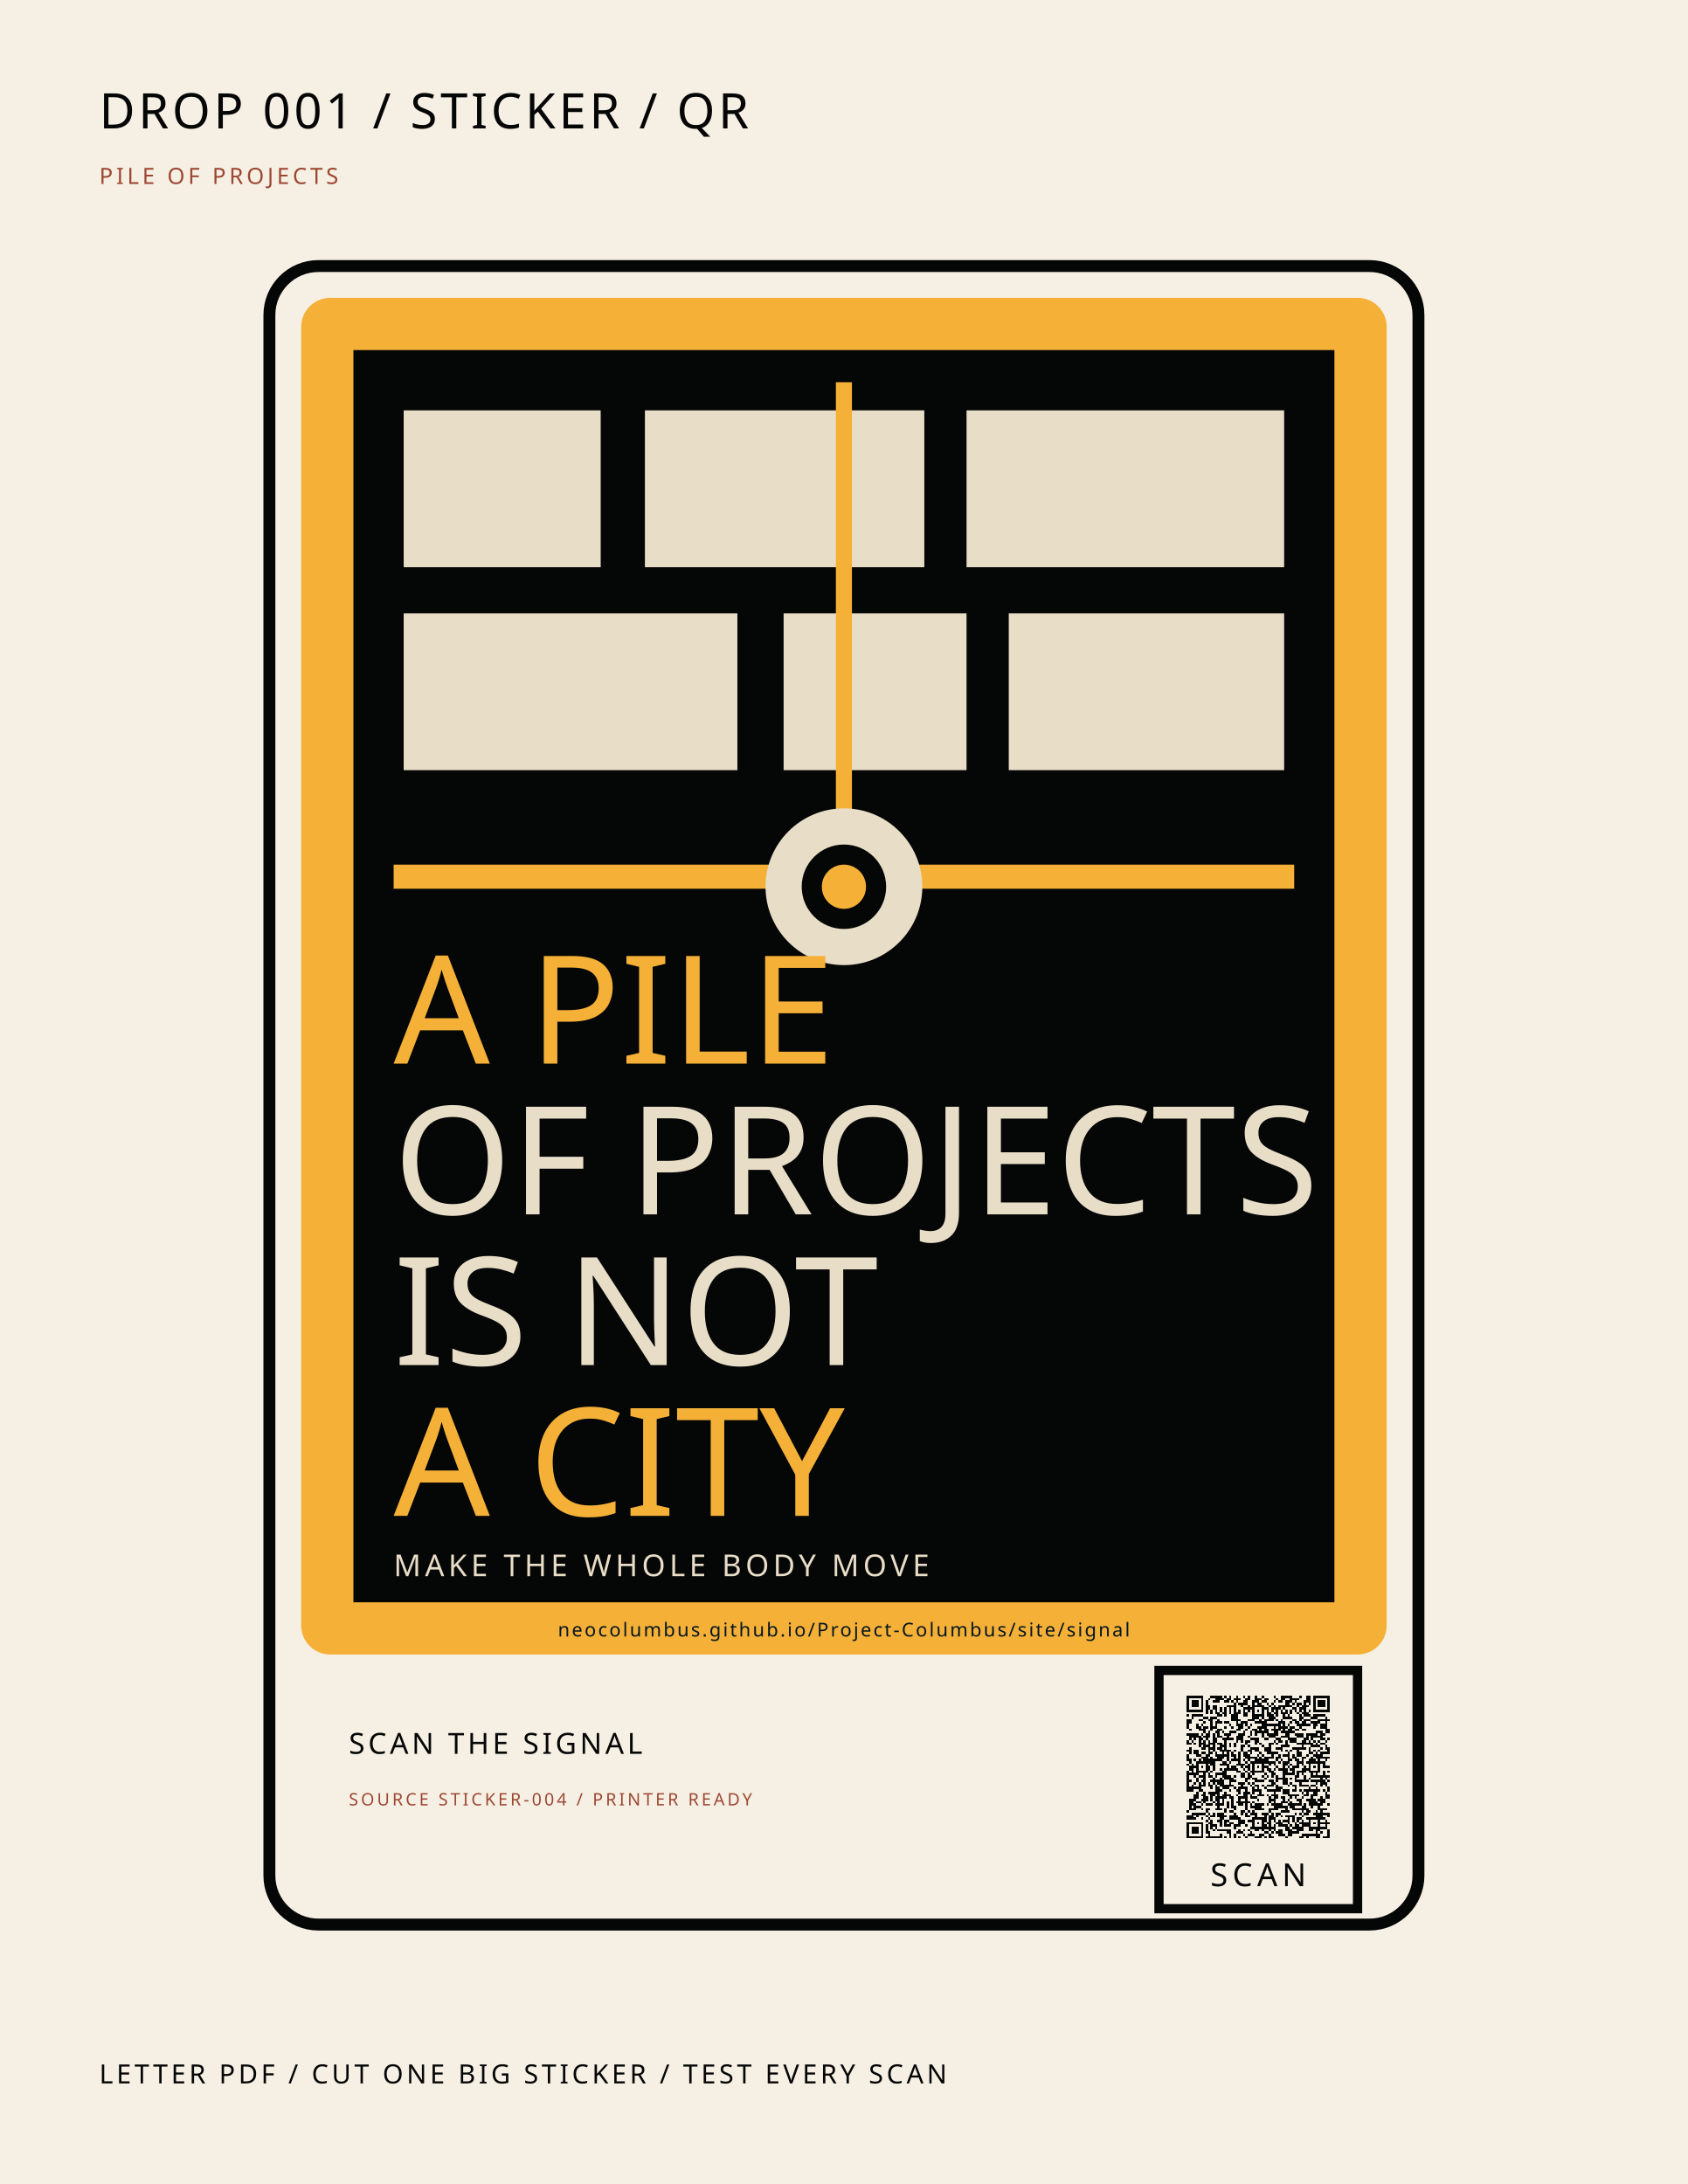
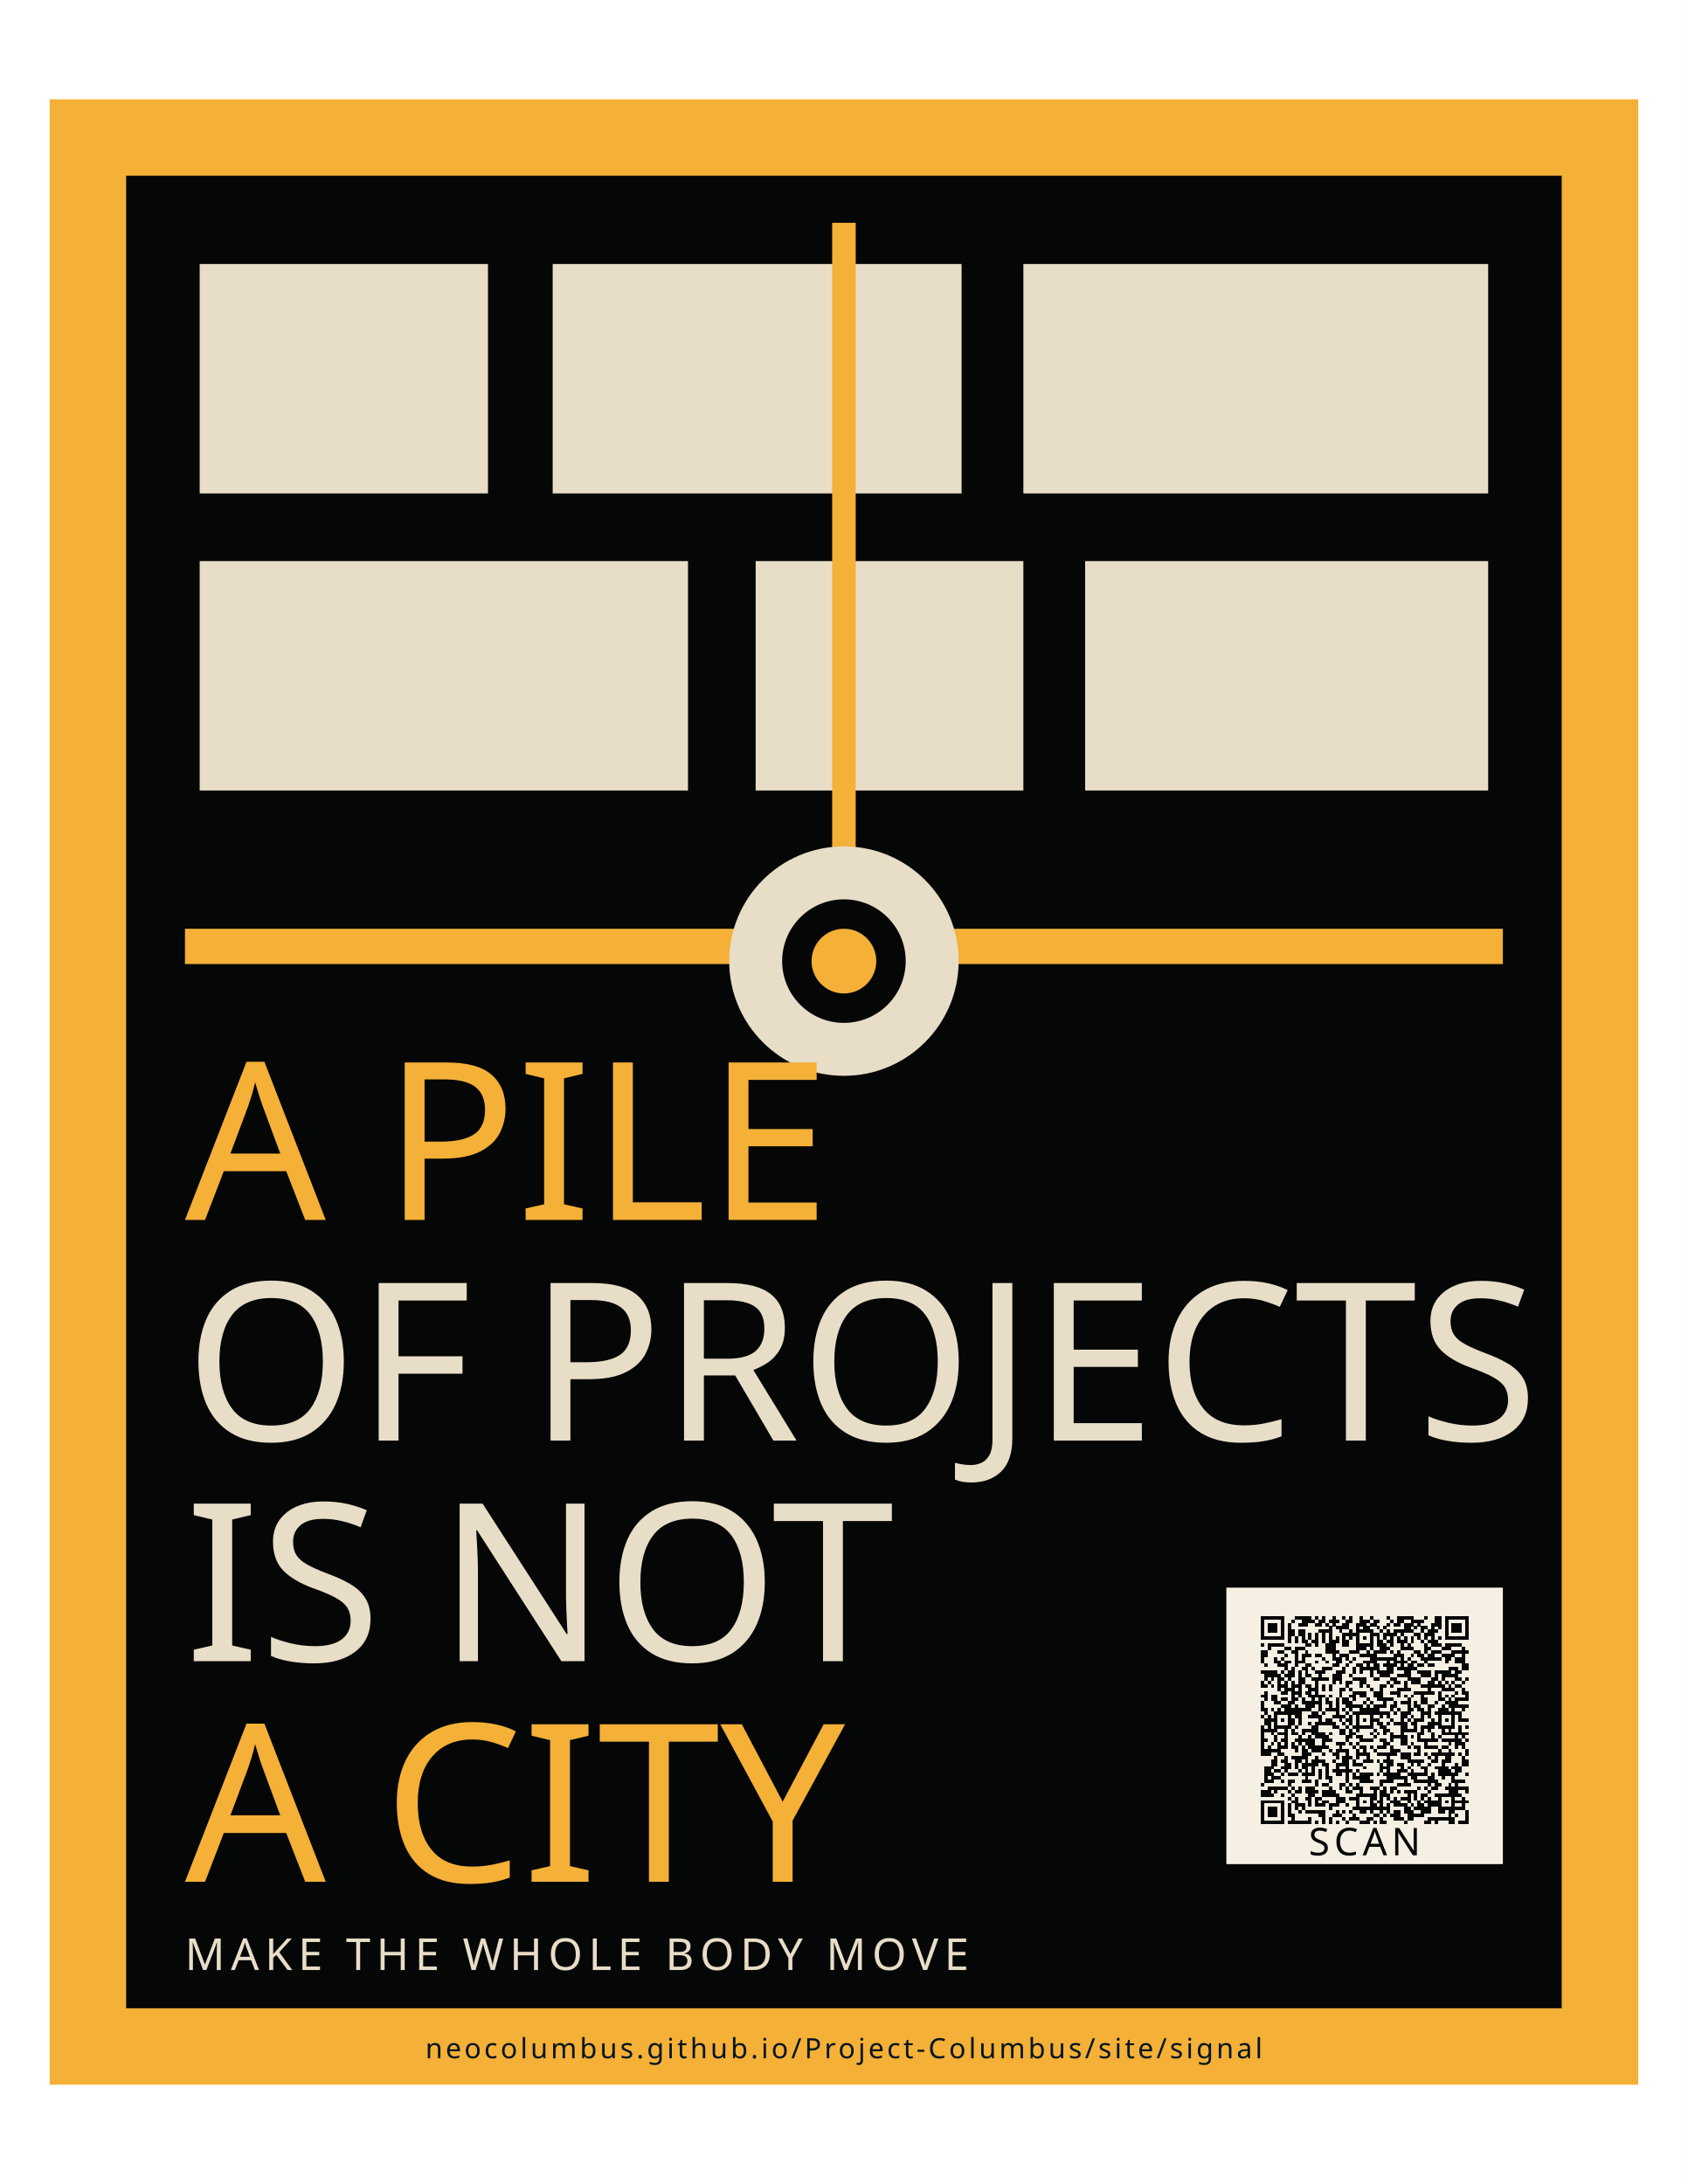
<svg xmlns="http://www.w3.org/2000/svg" viewBox="0 0 2550 3300" role="img" aria-labelledby="title desc">
  <defs>
    <clipPath id="single-poster">
-       <rect width="1640" height="2050" rx="44" />
+       <rect width="1080" height="1350" />
    </clipPath>
-     <g id="single-frame">
-       <rect x="-48" y="-48" width="1736" height="2506" rx="74" fill="#F6F0E4" />
-       <rect x="-48" y="-48" width="1736" height="2506" rx="74" fill="none" stroke="#050606" stroke-width="18" />
-     </g>
-     <g id="single-qr">
-       <rect width="300" height="360" fill="#F6F0E4" stroke="#050606" stroke-width="14" />
-       <g transform="translate(28 24) scale(3.536232)" shape-rendering="crispEdges">
-         <rect width="69" height="69" fill="#F6F0E4" />
-         <path stroke="#050606" d="M4 4.5h7m3 0h5m1 0h1m1 0h1m2 0h1m2 0h1m1 0h1m2 0h1m2 0h1m4 0h1m2 0h5m3 0h1m2 0h2m1 0h7M4 5.5h1m5 0h1m2 0h1m2 0h4m1 0h2m1 0h3m2 0h2m2 0h3m1 0h2m3 0h1m1 0h2m2 0h4m3 0h2m1 0h1m5 0h1M4 6.5h1m1 0h3m1 0h1m1 0h1m2 0h3m2 0h2m1 0h1m1 0h1m2 0h2m2 0h3m1 0h2m3 0h1m1 0h2m1 0h3m1 0h1m3 0h3m1 0h1m1 0h3m1 0h1M4 7.5h1m1 0h3m1 0h1m1 0h1m11 0h1m1 0h4m2 0h1m1 0h2m2 0h1m1 0h1m5 0h2m1 0h1m1 0h2m1 0h1m1 0h1m1 0h1m1 0h3m1 0h1M4 8.5h1m1 0h3m1 0h1m1 0h2m1 0h2m4 0h4m2 0h1m2 0h1m1 0h5m2 0h1m1 0h1m1 0h6m2 0h1m1 0h3m2 0h1m1 0h3m1 0h1M4 9.5h1m5 0h1m1 0h2m1 0h2m1 0h1m1 0h1m1 0h1m1 0h1m3 0h5m3 0h3m1 0h4m1 0h1m3 0h2m1 0h3m3 0h1m5 0h1M4 10.5h7m1 0h1m1 0h1m1 0h1m1 0h1m1 0h1m1 0h1m1 0h1m1 0h1m1 0h1m1 0h1m1 0h1m1 0h1m1 0h1m1 0h1m1 0h1m1 0h1m1 0h1m1 0h1m1 0h1m1 0h1m1 0h1m1 0h1m1 0h1m1 0h7M12 11.5h1m1 0h1m1 0h2m1 0h2m1 0h1m1 0h3m1 0h2m2 0h1m3 0h1m1 0h2m1 0h2m1 0h3m1 0h1m2 0h1m1 0h3M4 12.5h1m1 0h5m6 0h2m1 0h1m2 0h3m2 0h2m2 0h5m1 0h3m1 0h1m2 0h1m1 0h1m4 0h1m1 0h3m1 0h5M6 13.5h1m4 0h2m1 0h3m6 0h3m6 0h3m1 0h1m2 0h3m3 0h4m3 0h2m3 0h3m3 0h1M4 14.5h2m3 0h2m2 0h2m2 0h1m5 0h4m3 0h3m2 0h1m1 0h4m1 0h1m1 0h1m4 0h2m1 0h1m1 0h3m3 0h5M4 15.5h2m5 0h1m2 0h1m1 0h3m1 0h2m3 0h1m1 0h3m3 0h5m5 0h3m2 0h1m1 0h2m1 0h2m2 0h4m2 0h1M4 16.5h1m3 0h1m1 0h1m3 0h1m1 0h1m5 0h1m2 0h3m1 0h1m1 0h1m4 0h8m1 0h1m1 0h1m3 0h6m1 0h2m1 0h3M4 17.5h1m3 0h2m1 0h2m1 0h3m3 0h1m2 0h1m2 0h2m2 0h1m3 0h4m3 0h1m1 0h4m1 0h2m2 0h1m5 0h1m2 0h3M5 18.5h1m3 0h3m2 0h1m2 0h2m6 0h2m2 0h1m2 0h2m1 0h1m1 0h2m1 0h4m1 0h1m1 0h2m1 0h2m1 0h2m8 0h2M11 19.5h1m1 0h1m2 0h2m1 0h1m2 0h3m3 0h1m2 0h1m1 0h6m2 0h2m1 0h6m9 0h3m1 0h2M4 20.5h5m1 0h1m1 0h2m1 0h1m1 0h1m2 0h3m3 0h3m2 0h1m1 0h1m2 0h1m1 0h5m3 0h2m2 0h4m1 0h5m1 0h2M5 21.5h5m1 0h3m1 0h1m1 0h2m2 0h1m3 0h3m2 0h1m5 0h1m2 0h3m2 0h4m3 0h3m1 0h1m1 0h5M5 22.5h1m1 0h1m1 0h2m1 0h1m2 0h2m2 0h5m1 0h3m3 0h4m2 0h2m3 0h2m3 0h4m3 0h2m1 0h1m3 0h2m1 0h1M4 23.5h1m1 0h1m2 0h1m1 0h1m1 0h1m1 0h2m3 0h1m4 0h1m1 0h1m1 0h2m2 0h2m6 0h1m1 0h2m1 0h1m1 0h3m2 0h2m1 0h1m1 0h1m1 0h1m2 0h1M4 24.5h2m1 0h1m1 0h3m1 0h3m1 0h2m1 0h1m1 0h1m1 0h1m4 0h1m3 0h1m1 0h1m3 0h2m1 0h1m3 0h1m4 0h7m1 0h1m1 0h2M9 25.5h1m1 0h3m1 0h1m2 0h3m1 0h1m1 0h1m2 0h2m1 0h1m5 0h1m2 0h1m4 0h4m5 0h1m3 0h4m2 0h1M5 26.5h1m4 0h2m1 0h3m1 0h2m1 0h1m6 0h1m3 0h4m2 0h3m2 0h3m4 0h6m1 0h1m4 0h1m1 0h2M4 27.5h2m1 0h2m4 0h1m1 0h1m2 0h5m1 0h1m2 0h1m2 0h2m1 0h2m2 0h3m4 0h1m1 0h1m1 0h1m2 0h1m4 0h1m1 0h1m1 0h1m3 0h1M5 28.5h1m1 0h2m1 0h2m1 0h2m1 0h1m2 0h1m1 0h1m1 0h1m2 0h1m1 0h2m1 0h1m3 0h1m2 0h5m4 0h1m3 0h2m3 0h2m1 0h1m1 0h4M4 29.5h1m3 0h2m2 0h2m2 0h6m1 0h2m1 0h1m1 0h3m3 0h1m1 0h1m3 0h1m2 0h1m1 0h3m1 0h1m1 0h2m2 0h1m2 0h4M4 30.5h1m5 0h3m1 0h1m2 0h3m1 0h1m2 0h1m1 0h1m2 0h5m1 0h1m1 0h4m1 0h2m3 0h1m1 0h2m2 0h2m2 0h1m1 0h6M4 31.5h2m1 0h1m1 0h1m1 0h8m2 0h1m1 0h4m1 0h1m1 0h1m2 0h6m3 0h1m1 0h1m2 0h2m1 0h2m1 0h1m2 0h3m1 0h1m2 0h1M5 32.5h1m2 0h8m3 0h2m1 0h1m3 0h1m2 0h1m1 0h11m1 0h1m1 0h3m3 0h3m1 0h8M4 33.5h1m1 0h1m1 0h1m3 0h1m1 0h2m2 0h4m3 0h4m1 0h1m1 0h1m3 0h1m2 0h1m1 0h1m3 0h2m1 0h1m2 0h1m1 0h1m2 0h1m3 0h1m1 0h1M5 34.5h4m1 0h1m1 0h2m1 0h1m5 0h1m1 0h2m2 0h1m1 0h2m1 0h1m1 0h1m1 0h3m3 0h1m2 0h1m1 0h1m1 0h3m2 0h1m1 0h1m1 0h1m1 0h1m1 0h3M5 35.5h2m1 0h1m3 0h2m1 0h1m2 0h1m1 0h6m2 0h1m1 0h1m1 0h1m3 0h1m1 0h2m1 0h1m1 0h4m1 0h2m3 0h4m3 0h1M4 36.5h1m1 0h1m1 0h5m1 0h1m4 0h2m4 0h2m2 0h1m1 0h6m2 0h2m4 0h2m2 0h1m1 0h4m1 0h5m1 0h1m1 0h1M4 37.5h5m2 0h1m1 0h1m2 0h5m6 0h2m1 0h1m1 0h1m4 0h1m2 0h2m3 0h5m1 0h1m1 0h1m3 0h1m1 0h1m2 0h1M4 38.5h1m2 0h1m1 0h3m1 0h2m1 0h1m2 0h4m1 0h1m2 0h2m1 0h2m4 0h1m1 0h1m1 0h1m1 0h1m2 0h1m4 0h2m2 0h1m2 0h8M4 39.5h1m3 0h1m2 0h1m3 0h1m2 0h1m1 0h4m5 0h2m1 0h2m3 0h1m4 0h5m1 0h1m1 0h1m3 0h1m1 0h1m4 0h1m1 0h1M4 40.5h2m2 0h1m1 0h2m2 0h6m2 0h3m4 0h1m3 0h4m2 0h2m1 0h1m2 0h2m3 0h6m1 0h6m1 0h1M4 41.5h1m2 0h1m1 0h1m1 0h1m1 0h1m1 0h1m1 0h3m2 0h1m3 0h3m1 0h1m1 0h1m7 0h2m3 0h2m1 0h1m3 0h1m6 0h1m1 0h3M4 42.5h1m1 0h1m2 0h3m1 0h2m1 0h1m1 0h6m3 0h1m3 0h1m1 0h2m1 0h1m1 0h3m1 0h1m4 0h1m1 0h2m1 0h4m1 0h2m2 0h1m1 0h1M4 43.5h6m4 0h1m1 0h2m1 0h3m2 0h1m1 0h4m2 0h1m1 0h1m2 0h1m4 0h3m5 0h1m5 0h1m2 0h1m4 0h1M4 44.5h3m2 0h2m5 0h3m3 0h1m2 0h2m2 0h1m2 0h4m2 0h6m1 0h3m1 0h2m1 0h1m1 0h7m1 0h1m1 0h1M8 45.5h1m2 0h1m1 0h5m2 0h1m5 0h1m1 0h3m1 0h1m2 0h1m5 0h1m3 0h3m5 0h1m1 0h1m2 0h2m3 0h1M7 46.5h2m1 0h2m2 0h2m1 0h1m1 0h4m2 0h1m2 0h2m1 0h1m2 0h3m1 0h1m1 0h3m4 0h5m2 0h2m1 0h3m3 0h2M7 47.5h2m2 0h2m1 0h1m1 0h5m1 0h2m2 0h4m1 0h3m5 0h1m1 0h2m1 0h2m2 0h1m1 0h1m2 0h1m3 0h1m3 0h1m1 0h2M5 48.5h3m2 0h3m1 0h1m1 0h2m1 0h1m3 0h1m2 0h1m2 0h1m4 0h1m4 0h3m3 0h1m1 0h1m3 0h2m2 0h4m1 0h3M5 49.5h2m1 0h2m1 0h1m3 0h1m1 0h1m1 0h1m1 0h1m1 0h1m1 0h6m1 0h1m6 0h1m1 0h1m2 0h3m1 0h1m3 0h1m3 0h4m1 0h2M5 50.5h3m2 0h1m1 0h3m1 0h4m1 0h1m1 0h1m2 0h2m1 0h1m1 0h1m1 0h4m1 0h1m1 0h5m2 0h6m1 0h1m1 0h6m2 0h1M5 51.5h1m1 0h3m7 0h1m3 0h1m1 0h2m4 0h1m1 0h5m5 0h6m1 0h2m3 0h2m2 0h1m2 0h1M5 52.5h3m2 0h1m1 0h2m2 0h3m1 0h1m3 0h1m4 0h1m3 0h4m2 0h4m3 0h1m2 0h7m4 0h4M4 53.5h1m7 0h1m7 0h1m1 0h2m3 0h2m1 0h1m1 0h1m6 0h1m4 0h4m5 0h1m1 0h2m2 0h1m1 0h1M6 54.5h6m1 0h1m1 0h1m1 0h3m4 0h1m2 0h1m1 0h1m1 0h3m2 0h3m1 0h1m1 0h2m6 0h1m1 0h1m1 0h2m2 0h7M4 55.5h3m1 0h1m3 0h1m1 0h2m1 0h4m1 0h4m3 0h2m2 0h1m3 0h1m1 0h2m1 0h1m1 0h1m1 0h4m3 0h1m5 0h3m2 0h1M4 56.5h4m2 0h1m2 0h1m4 0h2m2 0h5m5 0h6m1 0h3m5 0h1m1 0h1m1 0h2m2 0h8M12 57.5h1m1 0h1m2 0h2m1 0h2m4 0h3m1 0h3m3 0h2m1 0h1m1 0h1m1 0h1m1 0h3m1 0h1m1 0h1m1 0h1m2 0h1m3 0h1m2 0h1M4 58.5h7m2 0h2m3 0h1m1 0h1m1 0h2m2 0h3m3 0h1m1 0h1m1 0h1m1 0h2m2 0h3m2 0h1m2 0h1m1 0h5m1 0h1m1 0h5M4 59.5h1m5 0h1m1 0h1m1 0h3m1 0h1m1 0h3m1 0h3m2 0h1m2 0h1m3 0h2m1 0h1m1 0h1m1 0h4m1 0h1m1 0h2m1 0h4m3 0h1m2 0h1M4 60.5h1m1 0h3m1 0h1m1 0h1m1 0h1m1 0h1m7 0h1m6 0h11m4 0h2m1 0h5m2 0h8M4 61.5h1m1 0h3m1 0h1m1 0h1m2 0h1m1 0h6m3 0h1m1 0h1m1 0h1m2 0h2m1 0h1m2 0h1m1 0h1m1 0h2m1 0h3m2 0h3m2 0h2m1 0h2m3 0h1M4 62.5h1m1 0h3m1 0h1m1 0h2m7 0h2m2 0h3m3 0h1m5 0h2m1 0h1m1 0h3m2 0h5m7 0h1m1 0h1m2 0h1M4 63.5h1m5 0h1m2 0h1m4 0h1m3 0h1m1 0h1m3 0h1m1 0h3m2 0h2m2 0h1m3 0h3m1 0h2m4 0h8m3 0h1M4 64.5h7m1 0h7m1 0h1m1 0h1m1 0h1m1 0h1m2 0h1m3 0h3m1 0h1m1 0h2m5 0h1m5 0h2m1 0h1m3 0h2m1 0h3" />
-       </g>
-       <text x="150" y="326" text-anchor="middle" fill="#050606" font-family="Arial Black, Impact, sans-serif" font-size="48" letter-spacing="7">SCAN</text>
-     </g>
  </defs>
-   <rect width="2550" height="3300" fill="#F6F0E4" />
-   <text x="150" y="194" fill="#050606" font-family="Arial Black, Impact, sans-serif" font-size="74" letter-spacing="5">DROP 001 / STICKER / QR</text>
-   <text x="150" y="278" fill="#9D4732" font-family="Arial Black, Impact, sans-serif" font-size="34" letter-spacing="5">PILE OF PROJECTS</text>
-   <g transform="translate(455 450)">
-     <use href="#single-frame" />
+   <rect width="2550" height="3300" fill="#FFFFFF" />
+   <g transform="translate(75 150) scale(2.222222)">
    <g clip-path="url(#single-poster)">
-       <g transform="matrix(1.518519 0 0 1.518519 0 0)">
+       <g transform="matrix(1 0 0 1 0 0)">
        <rect width="1080" height="1350" fill="#F4B037" />
        <rect x="52" y="52" width="976" height="1246" fill="#050606" />
        <g fill="#E8DDC7">
          <rect x="102" y="112" width="196" height="156" />
          <rect x="342" y="112" width="278" height="156" />
          <rect x="662" y="112" width="316" height="156" />
          <rect x="102" y="314" width="332" height="156" />
          <rect x="480" y="314" width="182" height="156" />
          <rect x="704" y="314" width="274" height="156" />
        </g>
        <path d="M92 576 H988" stroke="#F4B037" stroke-width="24" />
        <path d="M540 84 V586" stroke="#F4B037" stroke-width="16" />
        <circle cx="540" cy="586" r="78" fill="#E8DDC7" />
        <circle cx="540" cy="586" r="42" fill="#050606" />
        <circle cx="540" cy="586" r="22" fill="#F4B037" />
        <text x="92" y="762" fill="#F4B037" font-family="Impact, Arial Black, sans-serif" font-size="150">A PILE</text>
        <text x="92" y="912" fill="#E8DDC7" font-family="Impact, Arial Black, sans-serif" font-size="150">OF PROJECTS</text>
        <text x="92" y="1062" fill="#E8DDC7" font-family="Impact, Arial Black, sans-serif" font-size="150">IS NOT</text>
        <text x="92" y="1212" fill="#F4B037" font-family="Impact, Arial Black, sans-serif" font-size="150">A CITY</text>
        <text x="92" y="1272" fill="#E8DDC7" font-family="Arial Black, Impact, sans-serif" font-size="30" letter-spacing="4">MAKE THE WHOLE BODY MOVE</text>
        <text x="540" y="1332" text-anchor="middle" fill="#061620" font-family="Arial Black, Impact, sans-serif" font-size="19" letter-spacing="2">neocolumbus.github.io/Project-Columbus/site/signal</text>
      </g>
    </g>
-     <rect y="2050" width="1640" height="360" fill="#F6F0E4" />
-     <text x="72" y="2200" fill="#050606" font-family="Arial Black, Impact, sans-serif" font-size="44" letter-spacing="5">SCAN THE SIGNAL</text>
-     <text x="72" y="2278" fill="#9D4732" font-family="Arial Black, Impact, sans-serif" font-size="26" letter-spacing="4">SOURCE STICKER-004 / PRINTER READY</text>
-     <use href="#single-qr" transform="translate(1296 2074)" />
+     <g transform="translate(796 1008)">
+       <rect width="196" height="196" fill="#F6F0E4" stroke="#050606" stroke-width="8" />
+       <g transform="translate(18 14) scale(2.318841)" shape-rendering="crispEdges">
+         <rect width="69" height="69" fill="#F6F0E4" />
+         <path stroke="#050606" d="M4 4.5h7m3 0h5m1 0h1m1 0h1m2 0h1m2 0h1m1 0h1m2 0h1m2 0h1m4 0h1m2 0h5m3 0h1m2 0h2m1 0h7M4 5.5h1m5 0h1m2 0h1m2 0h4m1 0h2m1 0h3m2 0h2m2 0h3m1 0h2m3 0h1m1 0h2m2 0h4m3 0h2m1 0h1m5 0h1M4 6.5h1m1 0h3m1 0h1m1 0h1m2 0h3m2 0h2m1 0h1m1 0h1m2 0h2m2 0h3m1 0h2m3 0h1m1 0h2m1 0h3m1 0h1m3 0h3m1 0h1m1 0h3m1 0h1M4 7.5h1m1 0h3m1 0h1m1 0h1m11 0h1m1 0h4m2 0h1m1 0h2m2 0h1m1 0h1m5 0h2m1 0h1m1 0h2m1 0h1m1 0h1m1 0h1m1 0h3m1 0h1M4 8.5h1m1 0h3m1 0h1m1 0h2m1 0h2m4 0h4m2 0h1m2 0h1m1 0h5m2 0h1m1 0h1m1 0h6m2 0h1m1 0h3m2 0h1m1 0h3m1 0h1M4 9.5h1m5 0h1m1 0h2m1 0h2m1 0h1m1 0h1m1 0h1m1 0h1m3 0h5m3 0h3m1 0h4m1 0h1m3 0h2m1 0h3m3 0h1m5 0h1M4 10.5h7m1 0h1m1 0h1m1 0h1m1 0h1m1 0h1m1 0h1m1 0h1m1 0h1m1 0h1m1 0h1m1 0h1m1 0h1m1 0h1m1 0h1m1 0h1m1 0h1m1 0h1m1 0h1m1 0h1m1 0h1m1 0h1m1 0h1m1 0h1m1 0h7M12 11.5h1m1 0h1m1 0h2m1 0h2m1 0h1m1 0h3m1 0h2m2 0h1m3 0h1m1 0h2m1 0h2m1 0h3m1 0h1m2 0h1m1 0h3M4 12.5h1m1 0h5m6 0h2m1 0h1m2 0h3m2 0h2m2 0h5m1 0h3m1 0h1m2 0h1m1 0h1m4 0h1m1 0h3m1 0h5M6 13.5h1m4 0h2m1 0h3m6 0h3m6 0h3m1 0h1m2 0h3m3 0h4m3 0h2m3 0h3m3 0h1M4 14.5h2m3 0h2m2 0h2m2 0h1m5 0h4m3 0h3m2 0h1m1 0h4m1 0h1m1 0h1m4 0h2m1 0h1m1 0h3m3 0h5M4 15.5h2m5 0h1m2 0h1m1 0h3m1 0h2m3 0h1m1 0h3m3 0h5m5 0h3m2 0h1m1 0h2m1 0h2m2 0h4m2 0h1M4 16.5h1m3 0h1m1 0h1m3 0h1m1 0h1m5 0h1m2 0h3m1 0h1m1 0h1m4 0h8m1 0h1m1 0h1m3 0h6m1 0h2m1 0h3M4 17.5h1m3 0h2m1 0h2m1 0h3m3 0h1m2 0h1m2 0h2m2 0h1m3 0h4m3 0h1m1 0h4m1 0h2m2 0h1m5 0h1m2 0h3M5 18.5h1m3 0h3m2 0h1m2 0h2m6 0h2m2 0h1m2 0h2m1 0h1m1 0h2m1 0h4m1 0h1m1 0h2m1 0h2m1 0h2m8 0h2M11 19.5h1m1 0h1m2 0h2m1 0h1m2 0h3m3 0h1m2 0h1m1 0h6m2 0h2m1 0h6m9 0h3m1 0h2M4 20.5h5m1 0h1m1 0h2m1 0h1m1 0h1m2 0h3m3 0h3m2 0h1m1 0h1m2 0h1m1 0h5m3 0h2m2 0h4m1 0h5m1 0h2M5 21.5h5m1 0h3m1 0h1m1 0h2m2 0h1m3 0h3m2 0h1m5 0h1m2 0h3m2 0h4m3 0h3m1 0h1m1 0h5M5 22.5h1m1 0h1m1 0h2m1 0h1m2 0h2m2 0h5m1 0h3m3 0h4m2 0h2m3 0h2m3 0h4m3 0h2m1 0h1m3 0h2m1 0h1M4 23.5h1m1 0h1m2 0h1m1 0h1m1 0h1m1 0h2m3 0h1m4 0h1m1 0h1m1 0h2m2 0h2m6 0h1m1 0h2m1 0h1m1 0h3m2 0h2m1 0h1m1 0h1m1 0h1m2 0h1M4 24.5h2m1 0h1m1 0h3m1 0h3m1 0h2m1 0h1m1 0h1m1 0h1m4 0h1m3 0h1m1 0h1m3 0h2m1 0h1m3 0h1m4 0h7m1 0h1m1 0h2M9 25.5h1m1 0h3m1 0h1m2 0h3m1 0h1m1 0h1m2 0h2m1 0h1m5 0h1m2 0h1m4 0h4m5 0h1m3 0h4m2 0h1M5 26.5h1m4 0h2m1 0h3m1 0h2m1 0h1m6 0h1m3 0h4m2 0h3m2 0h3m4 0h6m1 0h1m4 0h1m1 0h2M4 27.5h2m1 0h2m4 0h1m1 0h1m2 0h5m1 0h1m2 0h1m2 0h2m1 0h2m2 0h3m4 0h1m1 0h1m1 0h1m2 0h1m4 0h1m1 0h1m1 0h1m3 0h1M5 28.5h1m1 0h2m1 0h2m1 0h2m1 0h1m2 0h1m1 0h1m1 0h1m2 0h1m1 0h2m1 0h1m3 0h1m2 0h5m4 0h1m3 0h2m3 0h2m1 0h1m1 0h4M4 29.5h1m3 0h2m2 0h2m2 0h6m1 0h2m1 0h1m1 0h3m3 0h1m1 0h1m3 0h1m2 0h1m1 0h3m1 0h1m1 0h2m2 0h1m2 0h4M4 30.5h1m5 0h3m1 0h1m2 0h3m1 0h1m2 0h1m1 0h1m2 0h5m1 0h1m1 0h4m1 0h2m3 0h1m1 0h2m2 0h2m2 0h1m1 0h6M4 31.5h2m1 0h1m1 0h1m1 0h8m2 0h1m1 0h4m1 0h1m1 0h1m2 0h6m3 0h1m1 0h1m2 0h2m1 0h2m1 0h1m2 0h3m1 0h1m2 0h1M5 32.5h1m2 0h8m3 0h2m1 0h1m3 0h1m2 0h1m1 0h11m1 0h1m1 0h3m3 0h3m1 0h8M4 33.5h1m1 0h1m1 0h1m3 0h1m1 0h2m2 0h4m3 0h4m1 0h1m1 0h1m3 0h1m2 0h1m1 0h1m3 0h2m1 0h1m2 0h1m1 0h1m2 0h1m3 0h1m1 0h1M5 34.5h4m1 0h1m1 0h2m1 0h1m5 0h1m1 0h2m2 0h1m1 0h2m1 0h1m1 0h1m1 0h3m3 0h1m2 0h1m1 0h1m1 0h3m2 0h1m1 0h1m1 0h1m1 0h1m1 0h3M5 35.5h2m1 0h1m3 0h2m1 0h1m2 0h1m1 0h6m2 0h1m1 0h1m1 0h1m3 0h1m1 0h2m1 0h1m1 0h4m1 0h2m3 0h4m3 0h1M4 36.5h1m1 0h1m1 0h5m1 0h1m4 0h2m4 0h2m2 0h1m1 0h6m2 0h2m4 0h2m2 0h1m1 0h4m1 0h5m1 0h1m1 0h1M4 37.5h5m2 0h1m1 0h1m2 0h5m6 0h2m1 0h1m1 0h1m4 0h1m2 0h2m3 0h5m1 0h1m1 0h1m3 0h1m1 0h1m2 0h1M4 38.5h1m2 0h1m1 0h3m1 0h2m1 0h1m2 0h4m1 0h1m2 0h2m1 0h2m4 0h1m1 0h1m1 0h1m1 0h1m2 0h1m4 0h2m2 0h1m2 0h8M4 39.5h1m3 0h1m2 0h1m3 0h1m2 0h1m1 0h4m5 0h2m1 0h2m3 0h1m4 0h5m1 0h1m1 0h1m3 0h1m1 0h1m4 0h1m1 0h1M4 40.5h2m2 0h1m1 0h2m2 0h6m2 0h3m4 0h1m3 0h4m2 0h2m1 0h1m2 0h2m3 0h6m1 0h6m1 0h1M4 41.5h1m2 0h1m1 0h1m1 0h1m1 0h1m1 0h1m1 0h3m2 0h1m3 0h3m1 0h1m1 0h1m7 0h2m3 0h2m1 0h1m3 0h1m6 0h1m1 0h3M4 42.5h1m1 0h1m2 0h3m1 0h2m1 0h1m1 0h6m3 0h1m3 0h1m1 0h2m1 0h1m1 0h3m1 0h1m4 0h1m1 0h2m1 0h4m1 0h2m2 0h1m1 0h1M4 43.5h6m4 0h1m1 0h2m1 0h3m2 0h1m1 0h4m2 0h1m1 0h1m2 0h1m4 0h3m5 0h1m5 0h1m2 0h1m4 0h1M4 44.5h3m2 0h2m5 0h3m3 0h1m2 0h2m2 0h1m2 0h4m2 0h6m1 0h3m1 0h2m1 0h1m1 0h7m1 0h1m1 0h1M8 45.5h1m2 0h1m1 0h5m2 0h1m5 0h1m1 0h3m1 0h1m2 0h1m5 0h1m3 0h3m5 0h1m1 0h1m2 0h2m3 0h1M7 46.5h2m1 0h2m2 0h2m1 0h1m1 0h4m2 0h1m2 0h2m1 0h1m2 0h3m1 0h1m1 0h3m4 0h5m2 0h2m1 0h3m3 0h2M7 47.5h2m2 0h2m1 0h1m1 0h5m1 0h2m2 0h4m1 0h3m5 0h1m1 0h2m1 0h2m2 0h1m1 0h1m2 0h1m3 0h1m3 0h1m1 0h2M5 48.5h3m2 0h3m1 0h1m1 0h2m1 0h1m3 0h1m2 0h1m2 0h1m4 0h1m4 0h3m3 0h1m1 0h1m3 0h2m2 0h4m1 0h3M5 49.5h2m1 0h2m1 0h1m3 0h1m1 0h1m1 0h1m1 0h1m1 0h1m1 0h6m1 0h1m6 0h1m1 0h1m2 0h3m1 0h1m3 0h1m3 0h4m1 0h2M5 50.5h3m2 0h1m1 0h3m1 0h4m1 0h1m1 0h1m2 0h2m1 0h1m1 0h1m1 0h4m1 0h1m1 0h5m2 0h6m1 0h1m1 0h6m2 0h1M5 51.5h1m1 0h3m7 0h1m3 0h1m1 0h2m4 0h1m1 0h5m5 0h6m1 0h2m3 0h2m2 0h1m2 0h1M5 52.5h3m2 0h1m1 0h2m2 0h3m1 0h1m3 0h1m4 0h1m3 0h4m2 0h4m3 0h1m2 0h7m4 0h4M4 53.5h1m7 0h1m7 0h1m1 0h2m3 0h2m1 0h1m1 0h1m6 0h1m4 0h4m5 0h1m1 0h2m2 0h1m1 0h1M6 54.5h6m1 0h1m1 0h1m1 0h3m4 0h1m2 0h1m1 0h1m1 0h3m2 0h3m1 0h1m1 0h2m6 0h1m1 0h1m1 0h2m2 0h7M4 55.5h3m1 0h1m3 0h1m1 0h2m1 0h4m1 0h4m3 0h2m2 0h1m3 0h1m1 0h2m1 0h1m1 0h1m1 0h4m3 0h1m5 0h3m2 0h1M4 56.5h4m2 0h1m2 0h1m4 0h2m2 0h5m5 0h6m1 0h3m5 0h1m1 0h1m1 0h2m2 0h8M12 57.5h1m1 0h1m2 0h2m1 0h2m4 0h3m1 0h3m3 0h2m1 0h1m1 0h1m1 0h1m1 0h3m1 0h1m1 0h1m1 0h1m2 0h1m3 0h1m2 0h1M4 58.5h7m2 0h2m3 0h1m1 0h1m1 0h2m2 0h3m3 0h1m1 0h1m1 0h1m1 0h2m2 0h3m2 0h1m2 0h1m1 0h5m1 0h1m1 0h5M4 59.5h1m5 0h1m1 0h1m1 0h3m1 0h1m1 0h3m1 0h3m2 0h1m2 0h1m3 0h2m1 0h1m1 0h1m1 0h4m1 0h1m1 0h2m1 0h4m3 0h1m2 0h1M4 60.5h1m1 0h3m1 0h1m1 0h1m1 0h1m1 0h1m7 0h1m6 0h11m4 0h2m1 0h5m2 0h8M4 61.5h1m1 0h3m1 0h1m1 0h1m2 0h1m1 0h6m3 0h1m1 0h1m1 0h1m2 0h2m1 0h1m2 0h1m1 0h1m1 0h2m1 0h3m2 0h3m2 0h2m1 0h2m3 0h1M4 62.5h1m1 0h3m1 0h1m1 0h2m7 0h2m2 0h3m3 0h1m5 0h2m1 0h1m1 0h3m2 0h5m7 0h1m1 0h1m2 0h1M4 63.5h1m5 0h1m2 0h1m4 0h1m3 0h1m1 0h1m3 0h1m1 0h3m2 0h2m2 0h1m3 0h3m1 0h2m4 0h8m3 0h1M4 64.5h7m1 0h7m1 0h1m1 0h1m1 0h1m1 0h1m2 0h1m3 0h3m1 0h1m1 0h2m5 0h1m5 0h2m1 0h1m3 0h2m1 0h3" />
+       </g>
+       <text x="98" y="186" text-anchor="middle" fill="#050606" font-family="Arial Black, Impact, sans-serif" font-size="26" letter-spacing="3">SCAN</text>
+     </g>
  </g>
-   <text x="150" y="3148" fill="#050606" font-family="Arial Black, Impact, sans-serif" font-size="40" letter-spacing="5">LETTER PDF / CUT ONE BIG STICKER / TEST EVERY SCAN</text>
</svg>
